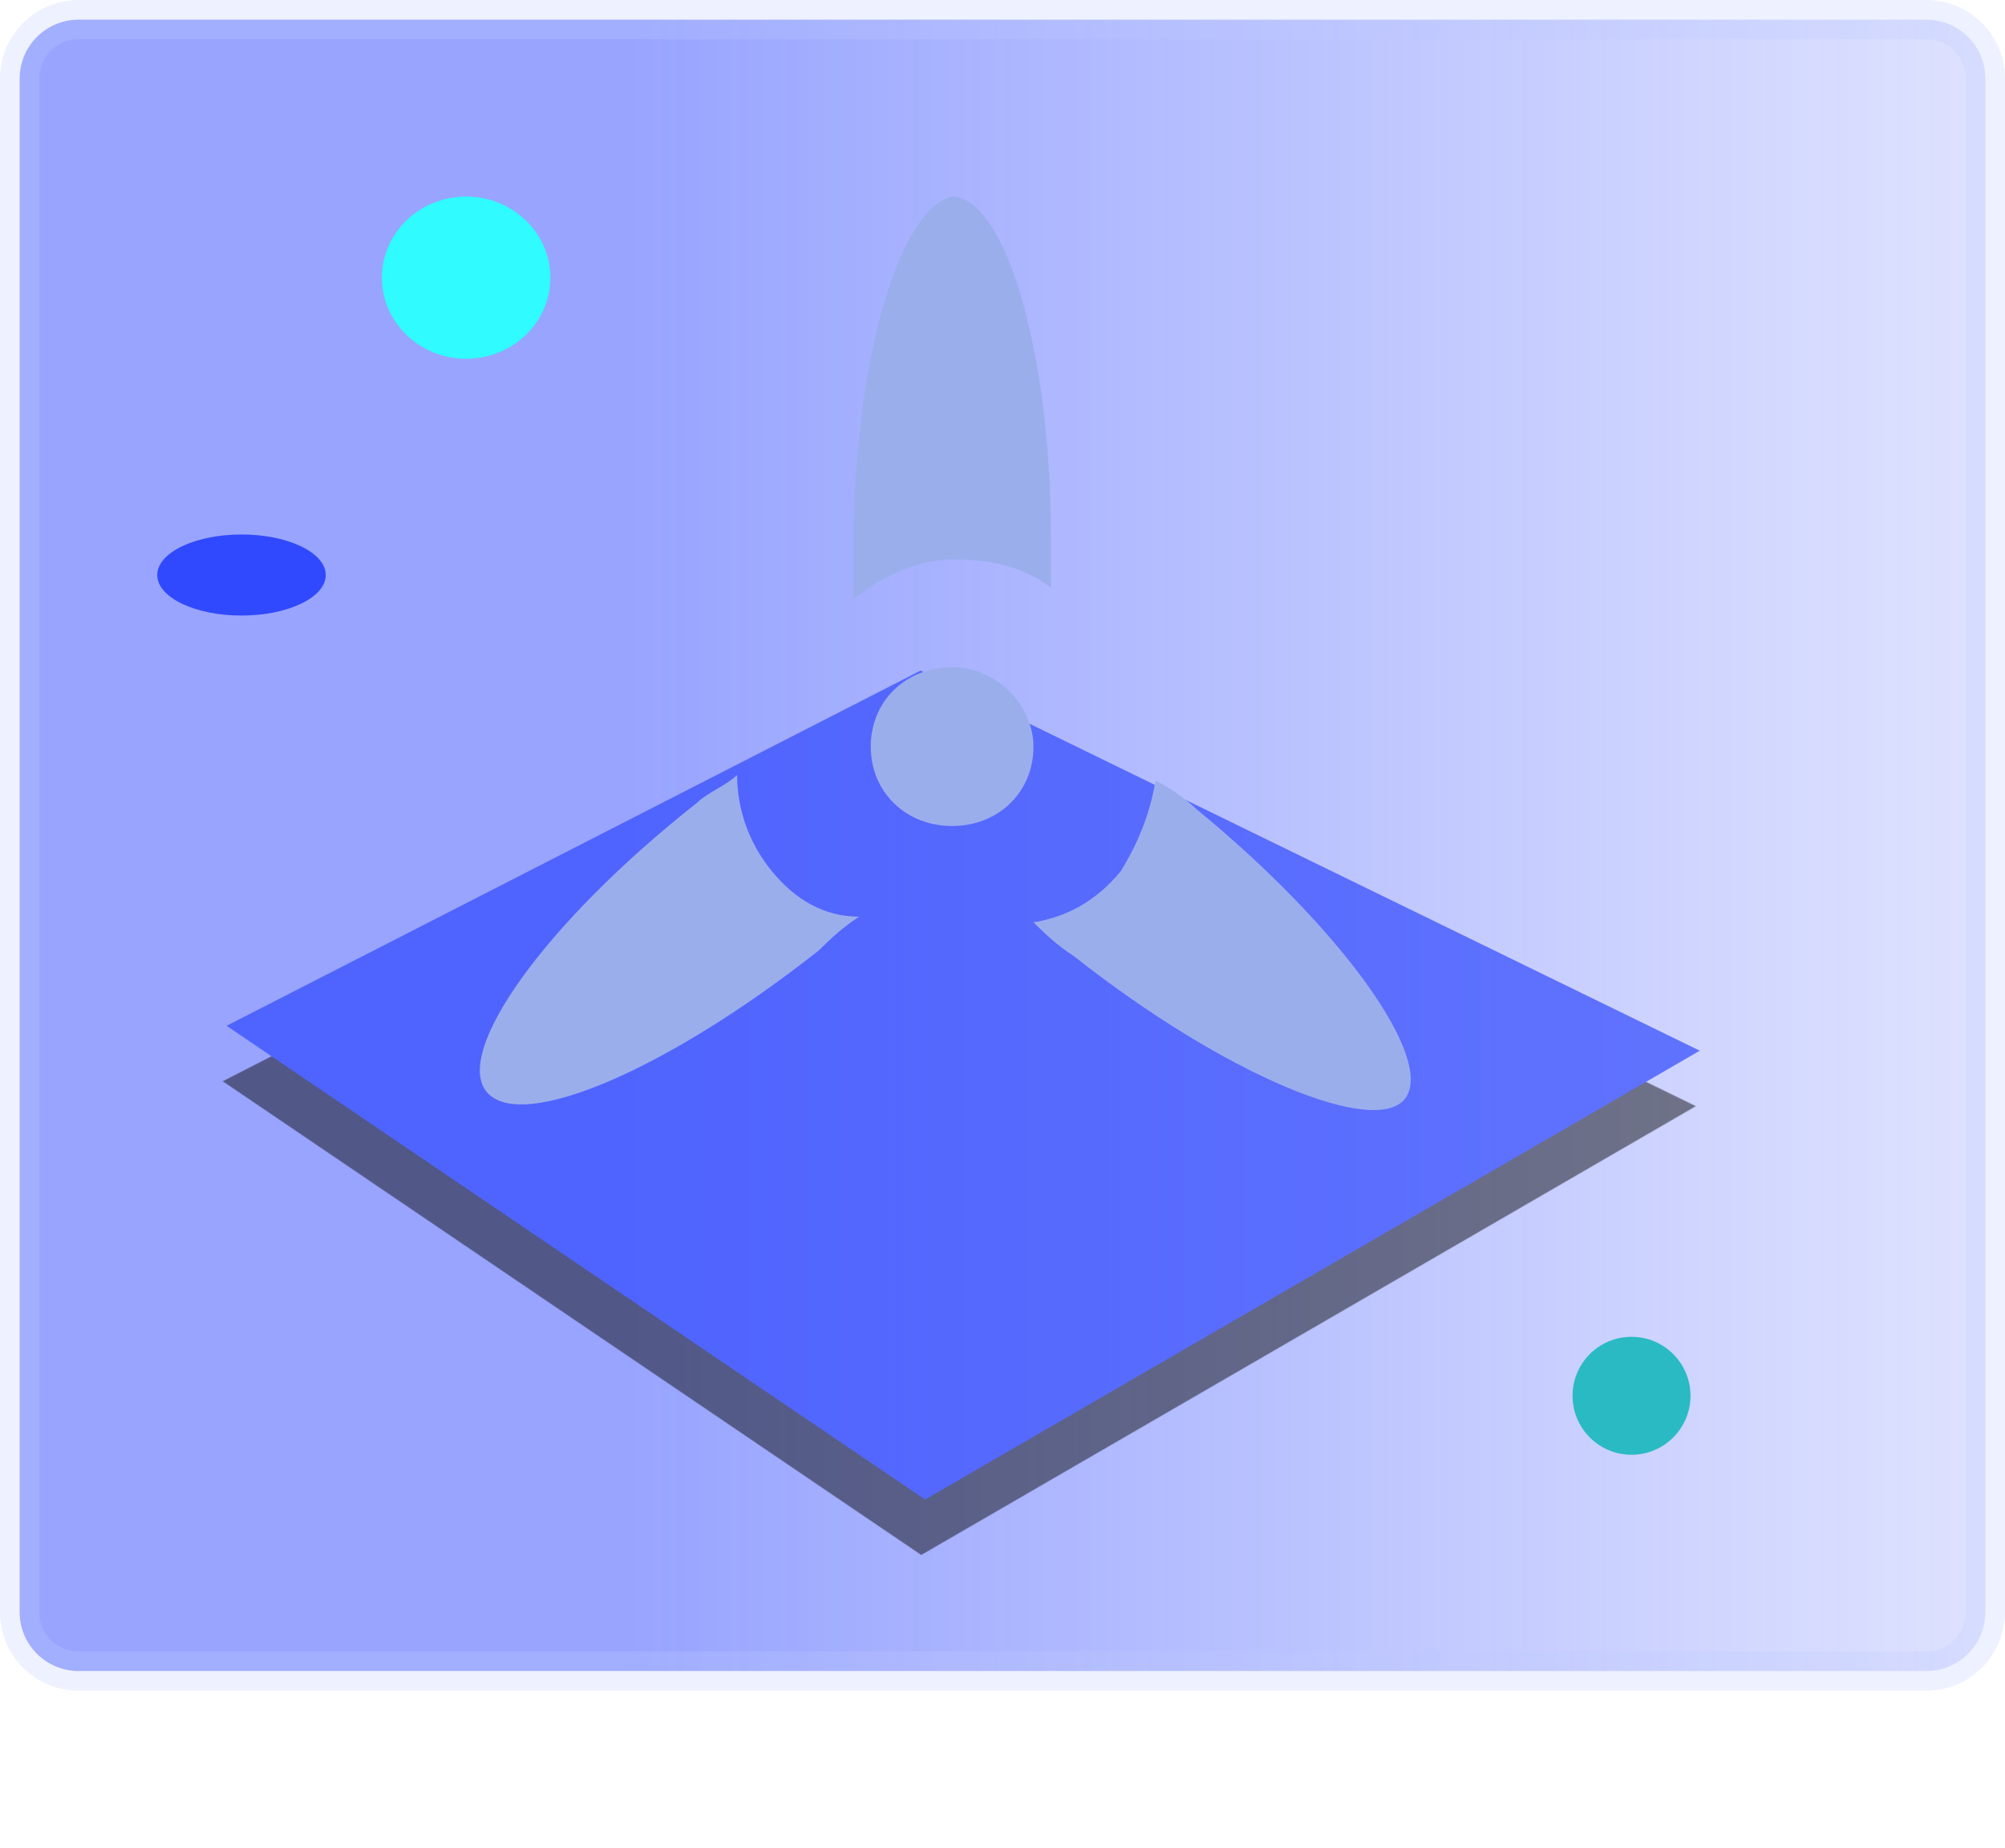
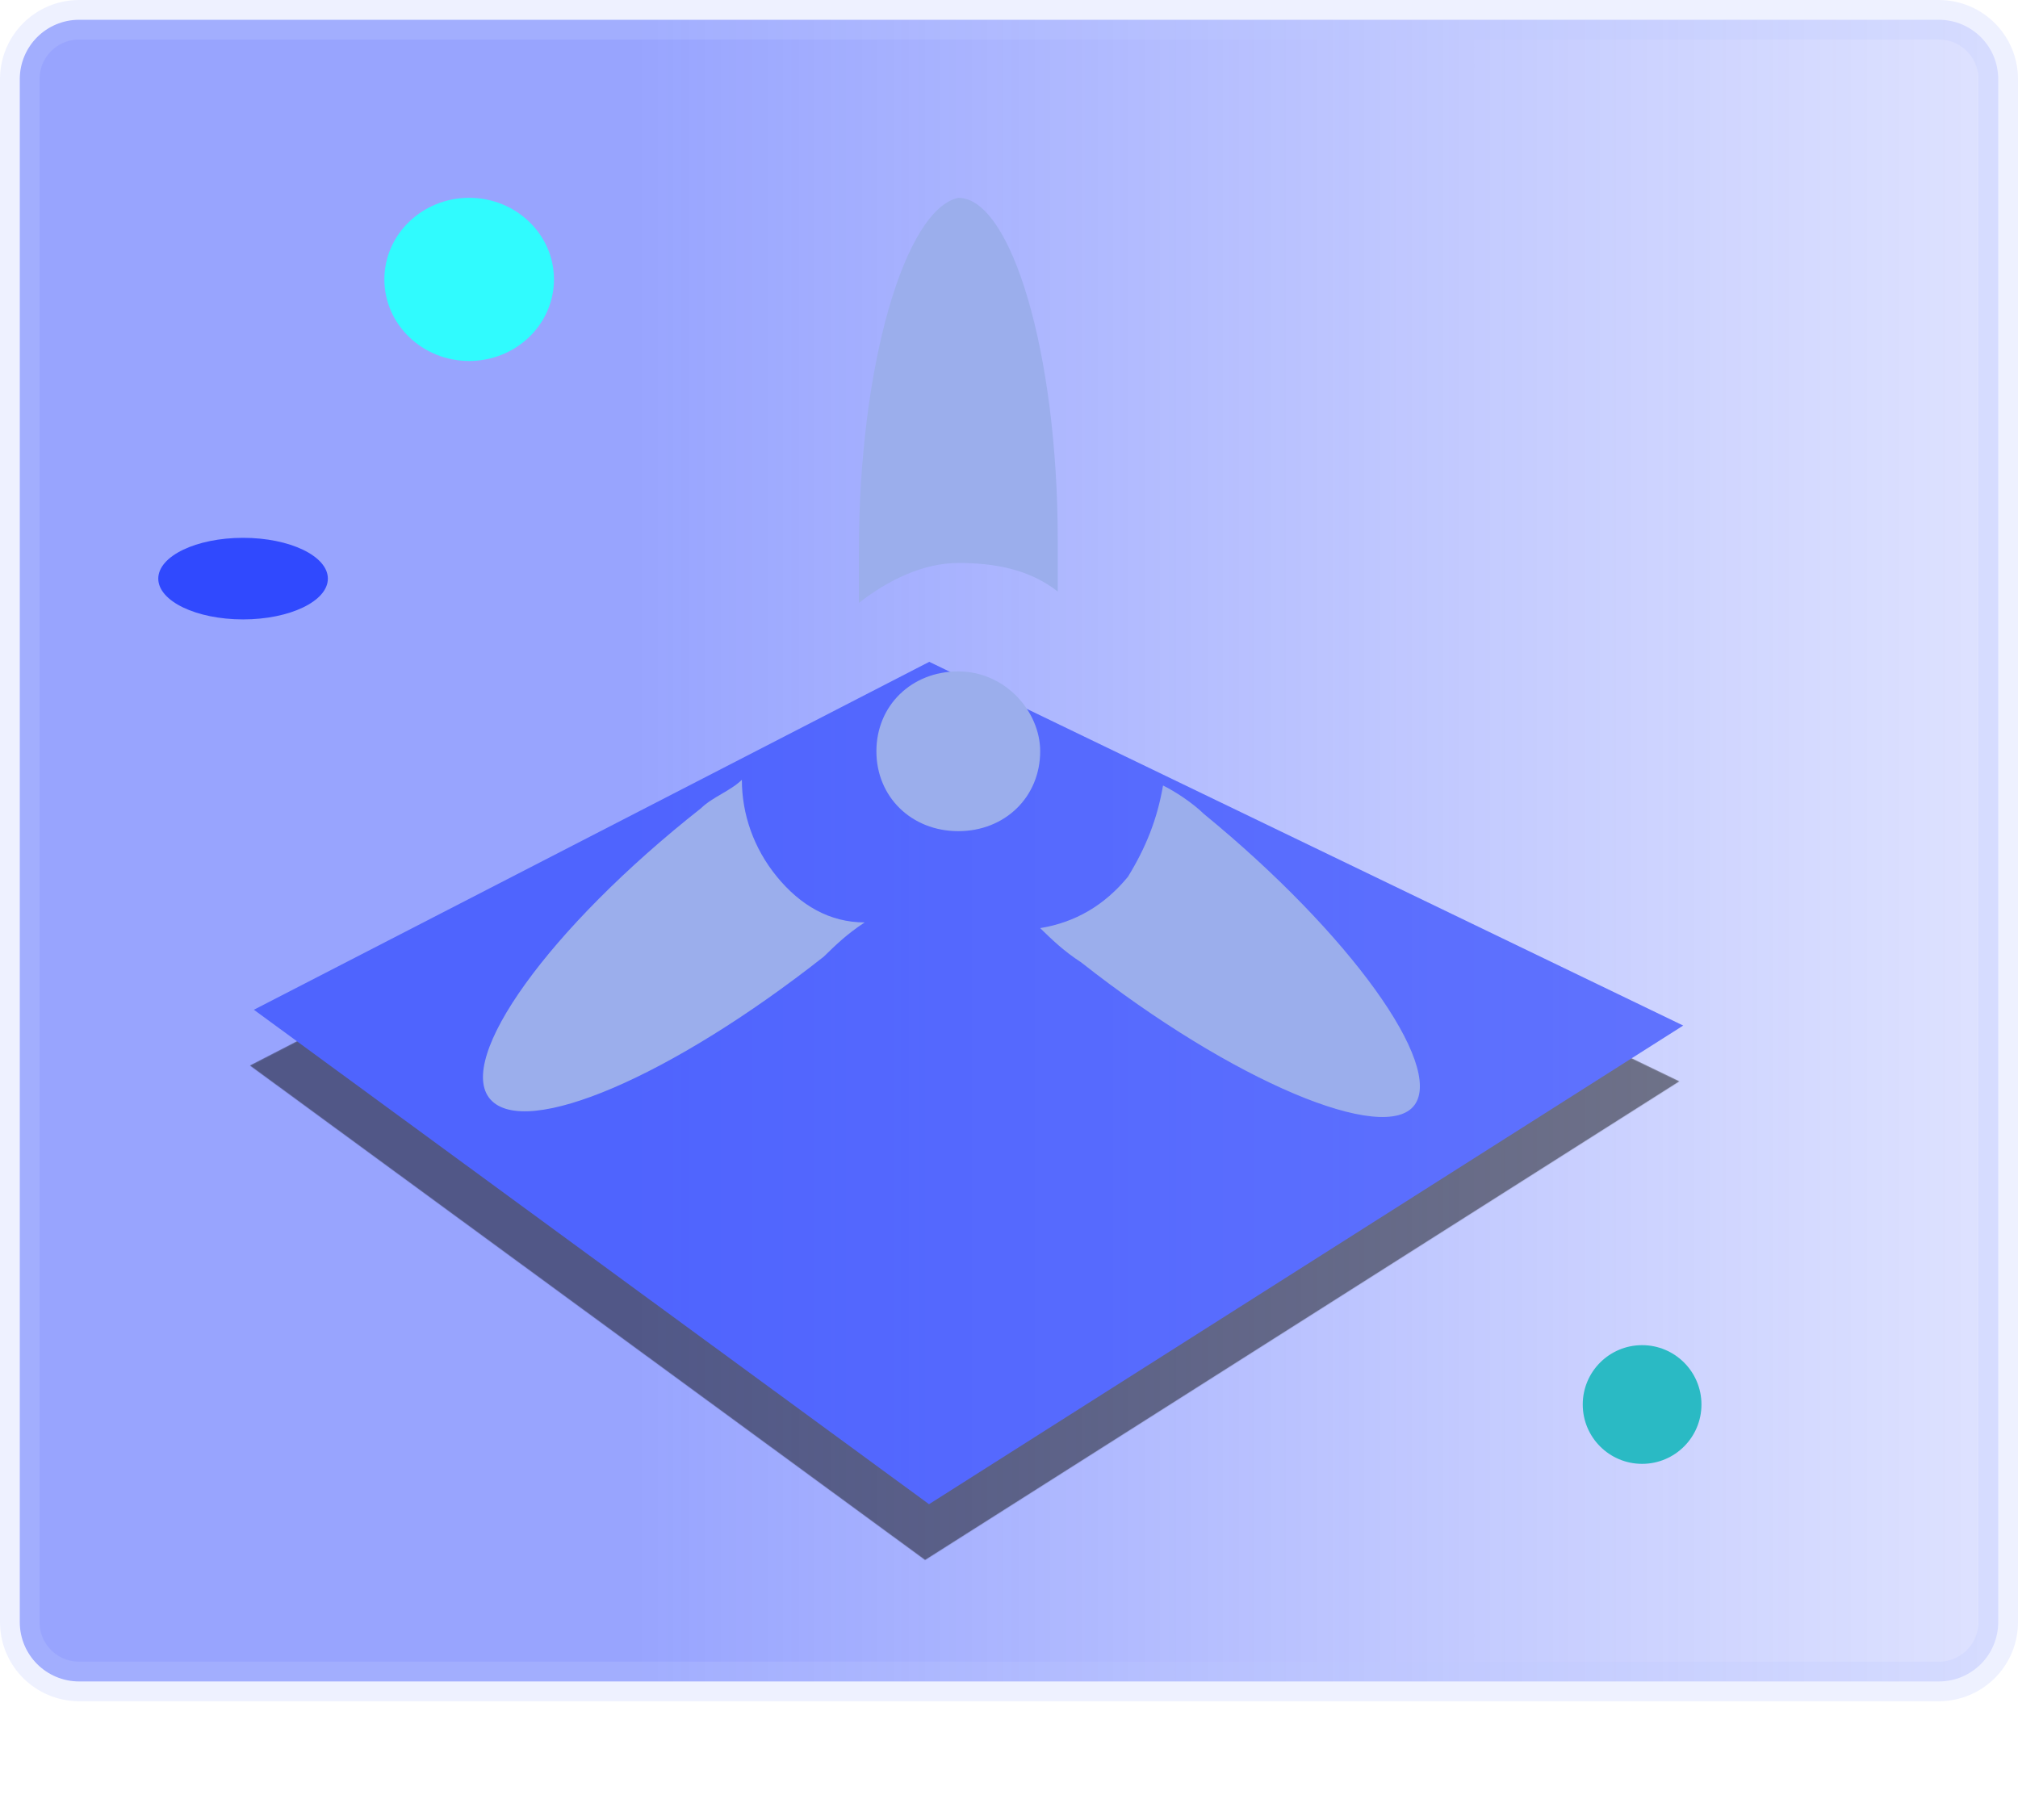
- <svg xmlns="http://www.w3.org/2000/svg" xmlns:xlink="http://www.w3.org/1999/xlink" width="51px" height="47px" viewBox="0 0 51 47" version="1.1">
+ <svg xmlns="http://www.w3.org/2000/svg" xmlns:xlink="http://www.w3.org/1999/xlink" width="51px" height="46px" viewBox="0 0 51 46" version="1.1">
  <defs>
    <linearGradient x1="104.05%" y1="100%" x2="30.878%" y2="100%" id="linearGradient-1">
      <stop stop-color="#3049FE" stop-opacity="0.14" offset="0%" />
      <stop stop-color="#3049FE" stop-opacity="0.498" offset="100%" />
    </linearGradient>
-     <polygon id="path-2" points="16.732 21.09 37.031 12.474 32.719 34.834 11.969 40.339" />
-     <filter x="-2.0%" y="-1.8%" width="108.0%" height="107.2%" filterUnits="objectBoundingBox" id="filter-3">
+     <polygon id="path-2" points="17.039 20.571 36.478 12.222 33.104 34.544 12.478 39.222" />
+     <filter x="-2.1%" y="-1.9%" width="108.3%" height="107.4%" filterUnits="objectBoundingBox" id="filter-3">
      <feOffset dx="1" dy="1" in="SourceAlpha" result="shadowOffsetOuter1" />
      <feColorMatrix values="0 0 0 0 0   0 0 0 0 0   0 0 0 0 0  0 0 0 0.661 0" type="matrix" in="shadowOffsetOuter1" />
    </filter>
  </defs>
  <g id="主界面" stroke="none" stroke-width="1" fill="none" fill-rule="evenodd">
    <g id="主界面菜单效果与图例展开" transform="translate(-1220, -69)">
      <g id="编组-22" transform="translate(1220, 69)">
        <path d="M49,0.5 C49.414,0.5 49.789,0.668 50.061,0.939 C50.332,1.211 50.5,1.586 50.5,2 L50.5,2 L50.5,41 C50.5,41.414 50.332,41.789 50.061,42.061 C49.789,42.332 49.414,42.5 49,42.5 L49,42.5 L2,42.5 C1.586,42.5 1.211,42.332 0.939,42.061 C0.668,41.789 0.5,41.414 0.5,41 L0.5,41 L0.5,2 C0.5,1.586 0.668,1.211 0.939,0.939 C1.211,0.668 1.586,0.5 2,0.5 L2,0.5 Z" id="矩形备份-27" stroke-opacity="0.259" stroke="#C0C8FF" fill="url(#linearGradient-1)" />
        <g id="编组-14" transform="translate(4, 5)">
          <ellipse id="椭圆形" fill="#30FBFE" cx="7.857" cy="2.062" rx="2.143" ry="2.062" />
          <ellipse id="椭圆形备份-5" fill="#3049FE" cx="2.143" cy="9.625" rx="2.143" ry="1.031" />
        </g>
        <circle id="椭圆形备份-6" fill="#2ABAC4" cx="41.5" cy="35.5" r="1.5" />
-         <g id="矩形" opacity="0.7" transform="translate(24.5, 26.40628) rotate(49) translate(-24.5, -26.40628) ">
+         <g id="矩形" opacity="0.7" transform="translate(24.478, 25.72165) rotate(49) translate(-24.478, -25.72165) ">
          <use fill="black" fill-opacity="1" filter="url(#filter-3)" xlink:href="#path-2" />
          <use fill="#3049FE" fill-rule="evenodd" xlink:href="#path-2" />
        </g>
        <g id="编组" transform="translate(12.20586, 5)" fill="#9BAEEC" fill-rule="nonzero">
          <path d="M14.526,9.951 L14.526,8.653 C14.526,3.894 13.343,0 12.013,0 C10.682,0.288 9.5,4.182 9.5,8.941 L9.5,10.239 C10.239,9.662 11.126,9.23 12.013,9.23 C12.9,9.23 13.787,9.374 14.526,9.951 L14.526,9.951 Z M18.222,15.575 C17.926,15.287 17.482,14.998 17.187,14.854 C17.039,15.719 16.743,16.44 16.3,17.161 C15.708,17.882 14.969,18.315 14.082,18.459 C14.378,18.748 14.674,19.036 15.117,19.324 C18.961,22.353 22.804,23.939 23.543,22.93 C24.283,21.92 21.917,18.603 18.222,15.575 Z M7.43,17.161 C6.839,16.44 6.543,15.575 6.543,14.71 C6.247,14.998 5.804,15.142 5.508,15.431 C1.665,18.459 -0.701,21.776 0.186,22.786 C1.073,23.795 4.769,22.209 8.613,19.18 C8.908,18.892 9.204,18.603 9.647,18.315 C8.76,18.315 8.021,17.882 7.43,17.161 L7.43,17.161 Z M12.013,11.97 C10.83,11.97 9.943,12.835 9.943,13.989 C9.943,15.142 10.83,16.008 12.013,16.008 C13.195,16.008 14.082,15.142 14.082,13.989 C14.082,12.979 13.195,11.97 12.013,11.97 L12.013,11.97 Z" id="形状" />
        </g>
      </g>
    </g>
  </g>
</svg>
